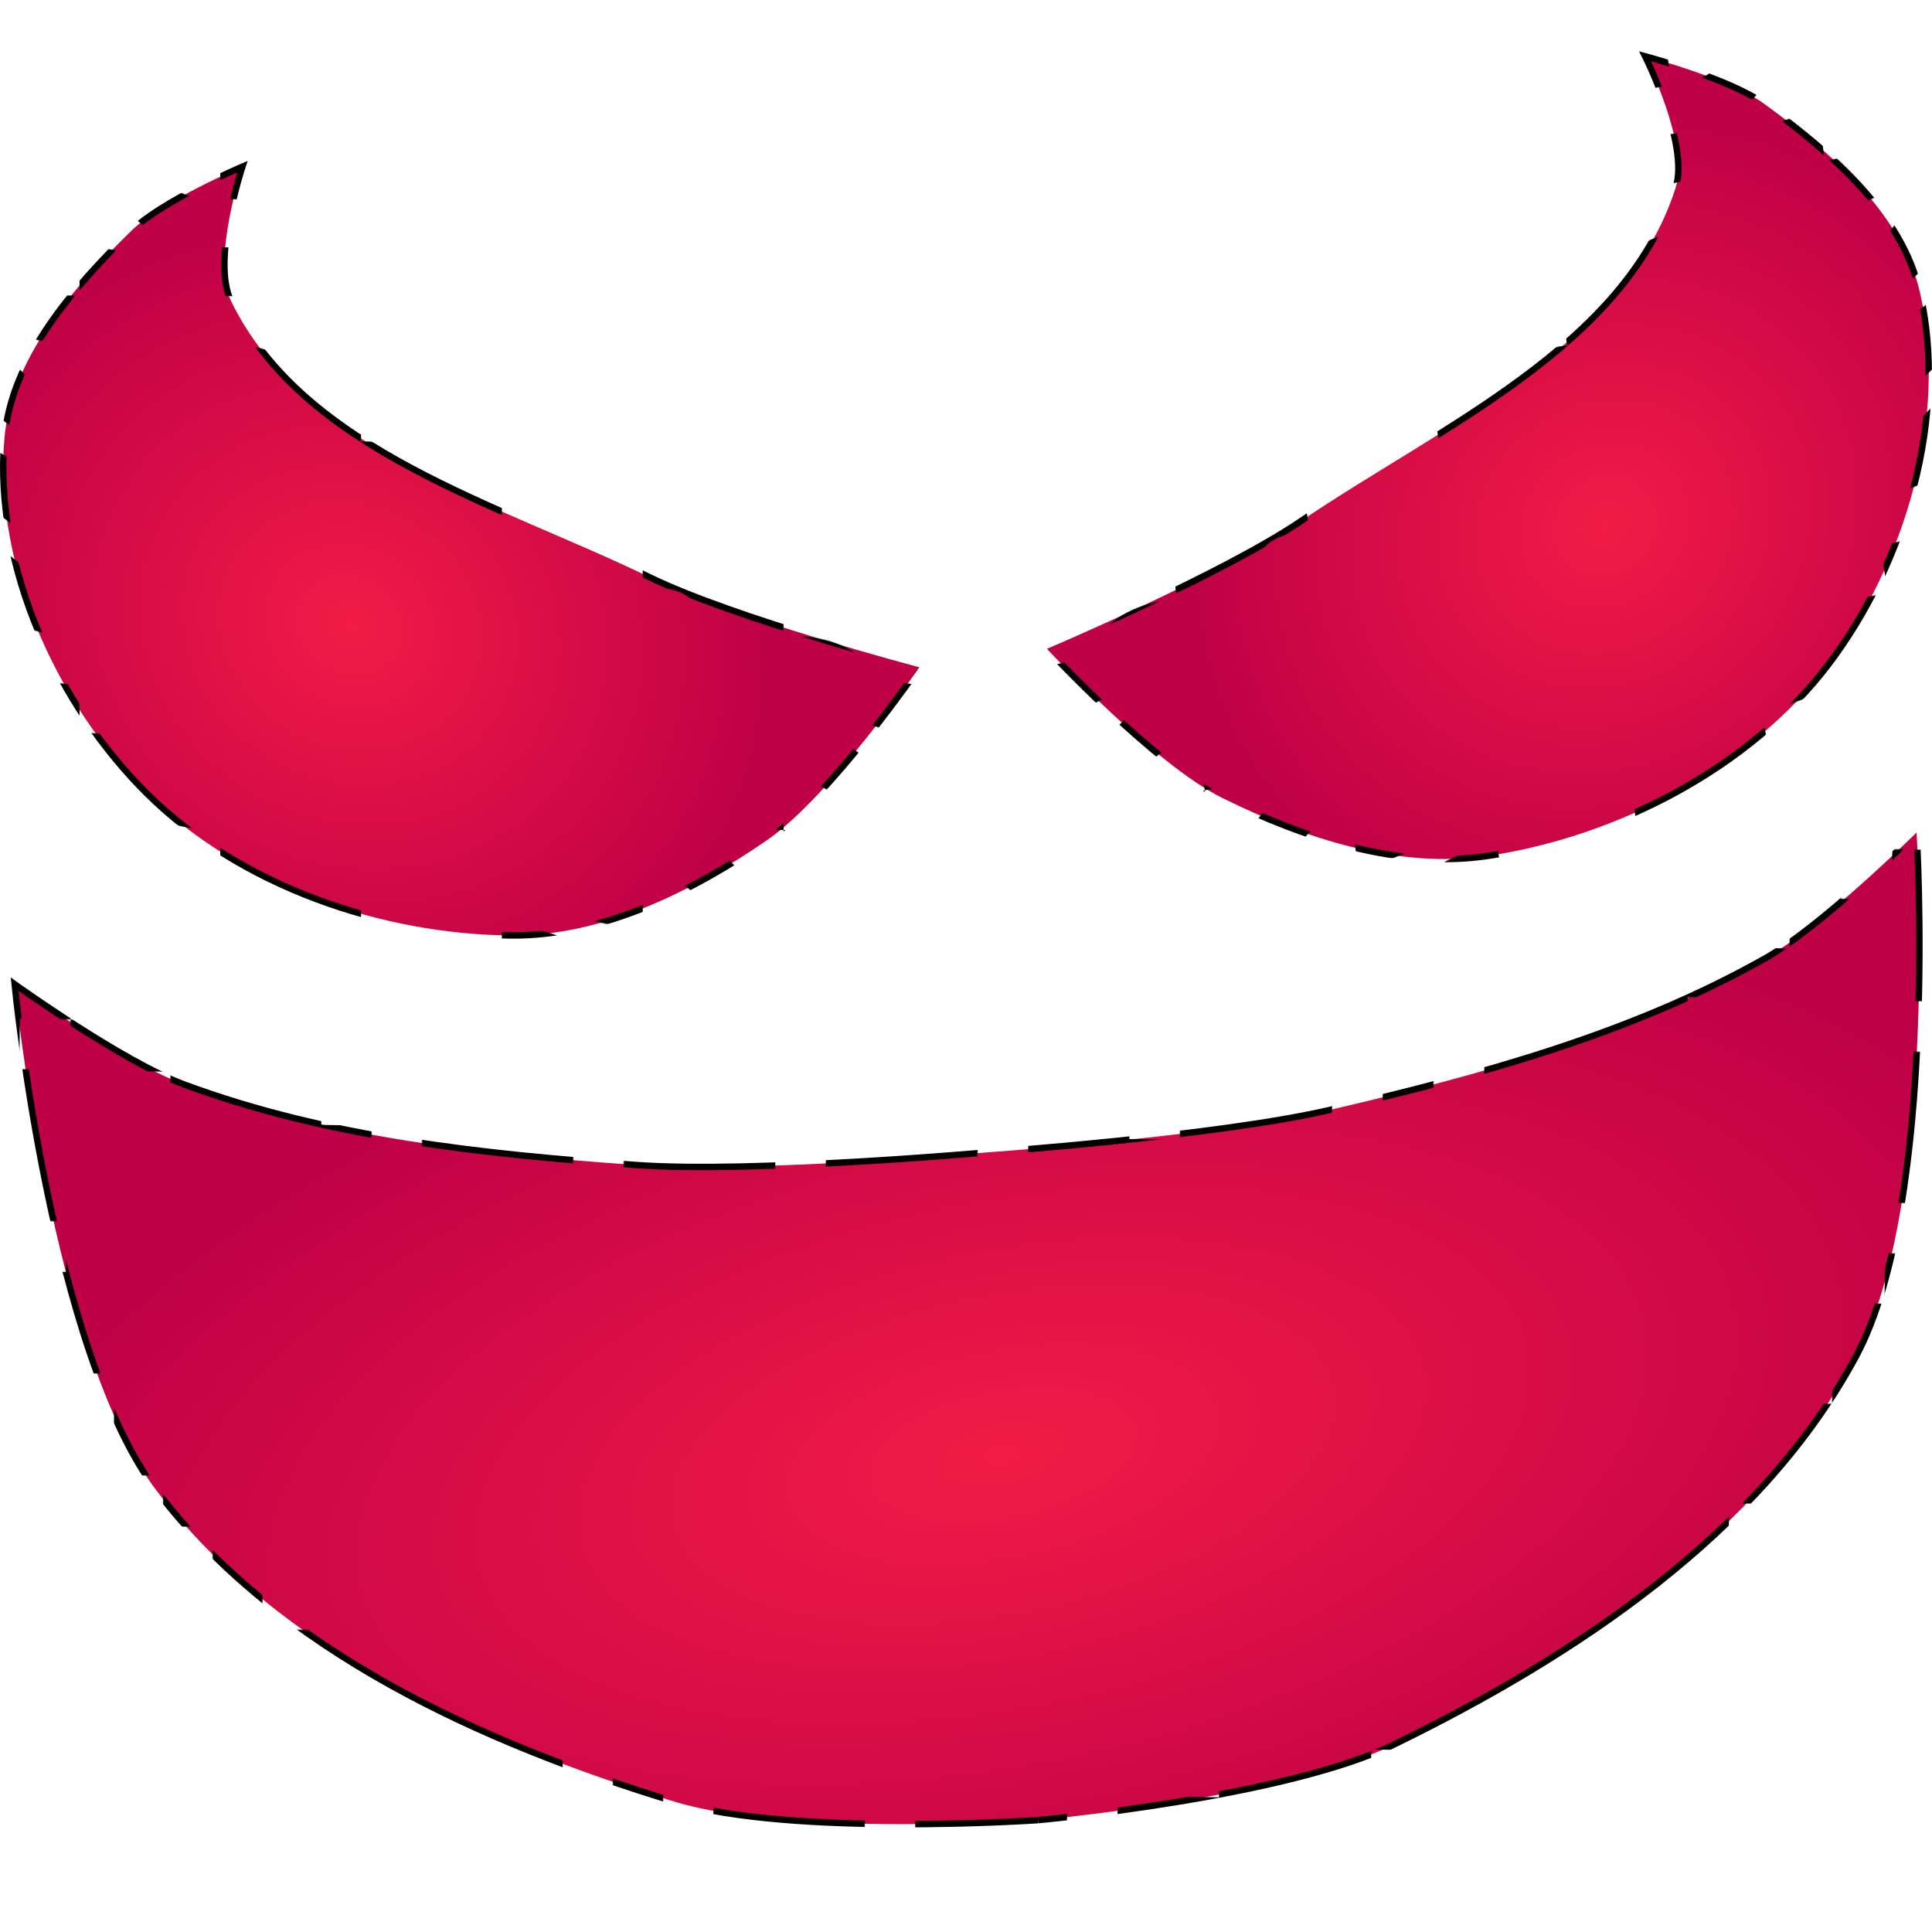
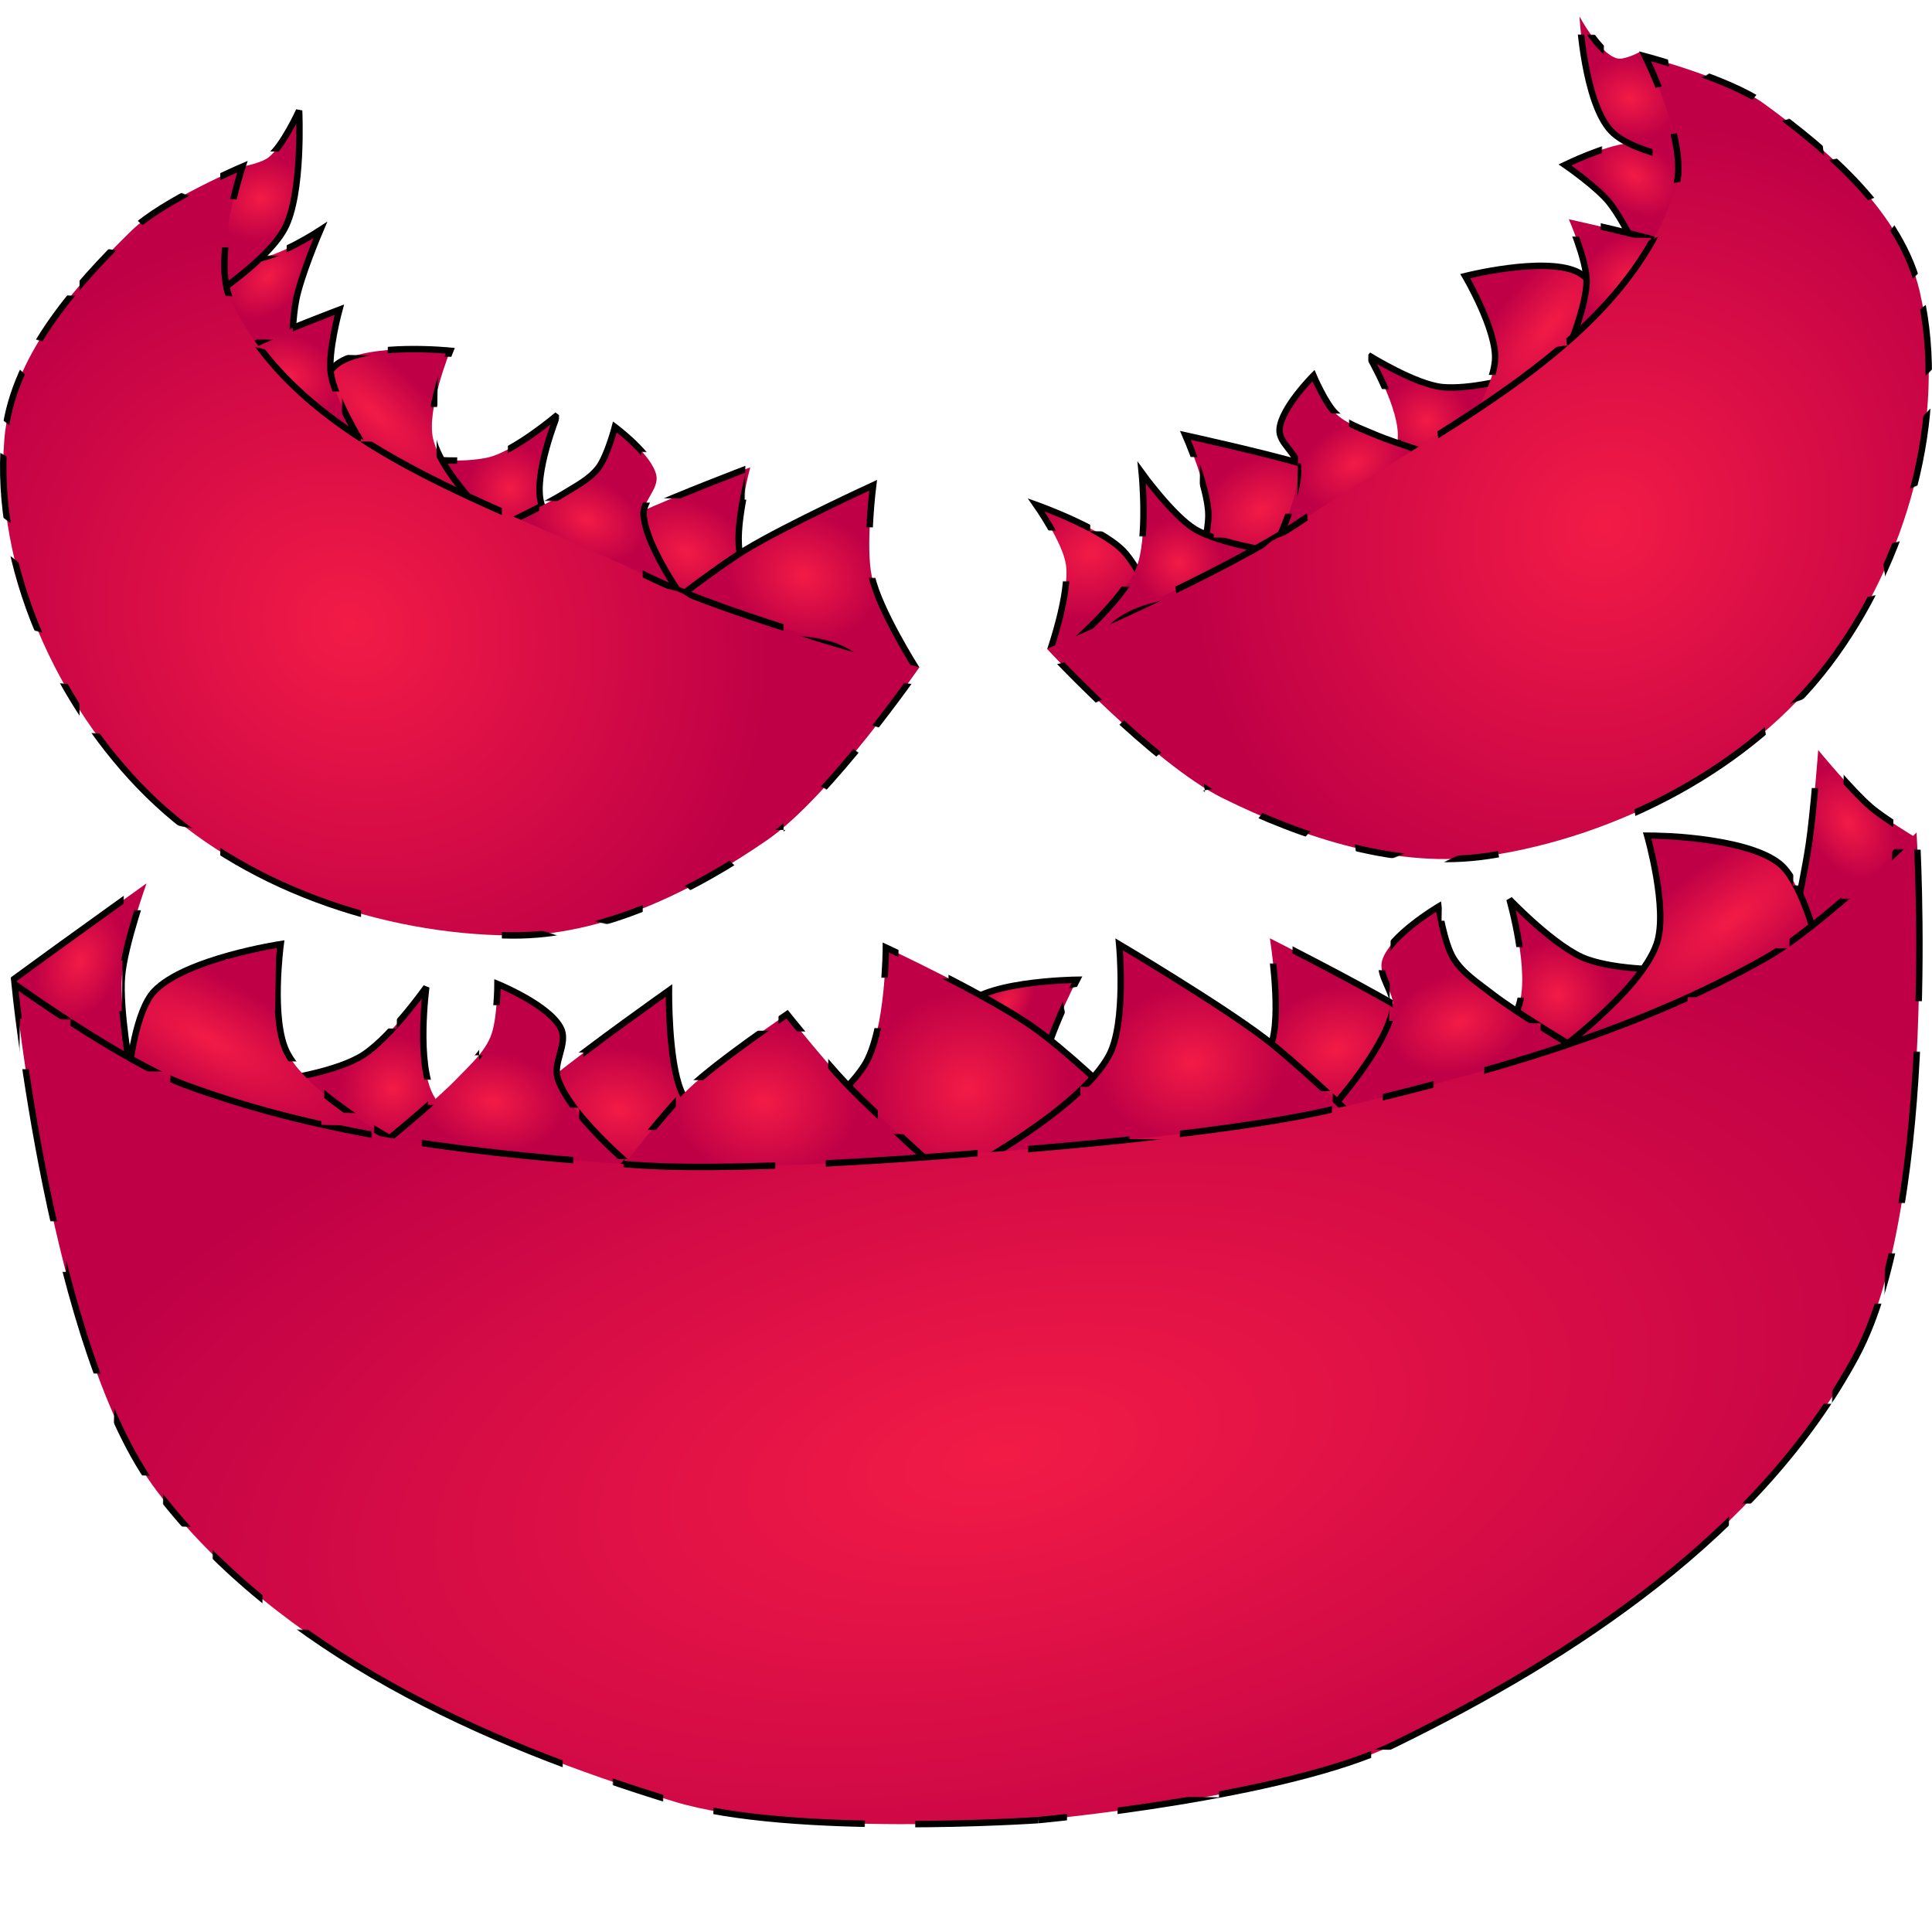
<svg xmlns="http://www.w3.org/2000/svg" xmlns:xlink="http://www.w3.org/1999/xlink" width="1500" height="1500" viewBox="0 0 396.875 396.875" version="1.1" id="svg1" xml:space="preserve">
  <defs id="defs1">
+     <pattern xlink:href="#pattern14" preserveAspectRatio="xMidYMid" id="pattern36" patternTransform="matrix(0.05449194,0.2914388,-0.2914388,0.05449194,480.9162,650.3437)" />
+     <pattern xlink:href="#pattern31-2" preserveAspectRatio="xMidYMid" id="pattern25" patternTransform="matrix(0.04854061,0.2924889,0.2924889,-0.04854061,198.8136,719.8721)" />
+     <pattern xlink:href="#pattern28" preserveAspectRatio="xMidYMid" id="pattern33" patternTransform="matrix(-0.00518711,0.296444,-0.296444,-0.00518711,329.5767,686.9342)" />
+     <pattern xlink:href="#pattern29" preserveAspectRatio="xMidYMid" id="pattern32" patternTransform="matrix(-0.00518711,0.296444,-0.296444,-0.00518711,203.6301,697.9559)" />
+     <pattern xlink:href="#pattern21" preserveAspectRatio="xMidYMid" id="pattern31" patternTransform="matrix(-0.00518711,0.296444,-0.296444,-0.00518711,290.6623,713.1267)" />
+     <pattern xlink:href="#pattern20" preserveAspectRatio="xMidYMid" id="pattern30" patternTransform="matrix(-0.00518711,0.296444,-0.296444,-0.00518711,214.3328,657.2858)" />
+     <pattern xlink:href="#pattern19" preserveAspectRatio="xMidYMid" id="pattern29" patternTransform="matrix(-0.00518711,0.296444,-0.296444,-0.00518711,203.6301,697.9559)" />
+     <pattern xlink:href="#pattern18" preserveAspectRatio="xMidYMid" id="pattern28" patternTransform="matrix(-0.00518711,0.296444,-0.296444,-0.00518711,329.5767,686.9342)" />
+     <pattern xlink:href="#pattern17" preserveAspectRatio="xMidYMid" id="pattern27" patternTransform="matrix(-0.00518711,0.296444,-0.296444,-0.00518711,297.4119,708.0858)" />
+     <pattern xlink:href="#pattern16" preserveAspectRatio="xMidYMid" id="pattern26" patternTransform="matrix(-0.00518711,0.296444,-0.296444,-0.00518711,379.9619,682.6858)" />
+     <pattern xlink:href="#pattern9" preserveAspectRatio="xMidYMid" id="pattern21" patternTransform="matrix(-0.00518711,0.296444,-0.296444,-0.00518711,290.6623,713.1266)" />
+     <pattern xlink:href="#pattern7" preserveAspectRatio="xMidYMid" id="pattern20" patternTransform="matrix(-0.00518711,0.296444,-0.296444,-0.00518711,214.3328,657.2858)" />
+     <pattern xlink:href="#pattern8" preserveAspectRatio="xMidYMid" id="pattern19" patternTransform="matrix(-0.00518711,0.296444,-0.296444,-0.00518711,203.6301,697.9559)" />
+     <pattern xlink:href="#pattern11" preserveAspectRatio="xMidYMid" id="pattern18" patternTransform="matrix(-0.00518711,0.296444,-0.296444,-0.00518711,329.5767,686.9342)" />
+     <pattern xlink:href="#pattern10" preserveAspectRatio="xMidYMid" id="pattern17" patternTransform="matrix(-0.00518711,0.296444,-0.296444,-0.00518711,297.4119,708.0858)" />
+     <pattern xlink:href="#pattern13" preserveAspectRatio="xMidYMid" id="pattern16" patternTransform="matrix(-0.00518711,0.296444,-0.296444,-0.00518711,379.9619,682.6858)" />
+     <pattern xlink:href="#pattern6" preserveAspectRatio="xMidYMid" id="pattern14" patternTransform="matrix(-0.00518711,0.296444,-0.296444,-0.00518711,383.4583,692.1727)" />
+     <pattern xlink:href="#pattern6" preserveAspectRatio="xMidYMid" id="pattern13" patternTransform="matrix(-0.00518711,0.296444,-0.296444,-0.00518711,379.9619,682.6858)" />
+     <pattern xlink:href="#pattern6" preserveAspectRatio="xMidYMid" id="pattern11" patternTransform="matrix(-0.00518711,0.296444,-0.296444,-0.00518711,329.5767,686.9342)" />
+     <pattern xlink:href="#pattern6" preserveAspectRatio="xMidYMid" id="pattern10" patternTransform="matrix(-0.00518711,0.296444,-0.296444,-0.00518711,297.4119,708.0858)" />
+     <pattern xlink:href="#pattern6" preserveAspectRatio="xMidYMid" id="pattern9" patternTransform="matrix(-0.00518711,0.296444,-0.296444,-0.00518711,290.6623,713.1266)" />
+     <pattern xlink:href="#pattern6" preserveAspectRatio="xMidYMid" id="pattern8" patternTransform="matrix(-0.00518711,0.296444,-0.296444,-0.00518711,203.6301,697.9559)" />
+     <pattern xlink:href="#pattern6" preserveAspectRatio="xMidYMid" id="pattern7" patternTransform="matrix(-0.00518711,0.296444,-0.296444,-0.00518711,214.3328,657.2858)" />
+     <pattern xlink:href="#pattern12" preserveAspectRatio="xMidYMid" id="pattern6" patternTransform="matrix(-0.00518711,0.296444,-0.296444,-0.00518711,161.9453,390.5858)" />
    <linearGradient id="linearGradient13">
      <stop style="stop-color:#f21b46;stop-opacity:1;" offset="0" id="stop14" />
      <stop style="stop-color:#bf0046;stop-opacity:1;" offset="1" id="stop15" />
    </linearGradient>
    <linearGradient id="linearGradient12">
      <stop style="stop-color:#f21b46;stop-opacity:1;" offset="0" id="stop12" />
      <stop style="stop-color:#bf0046;stop-opacity:1;" offset="1" id="stop13" />
    </linearGradient>
    <pattern xlink:href="#squares-1" preserveAspectRatio="xMidYMid" id="pattern12" patternTransform="matrix(0.3,0,0,0.3,625,105)" />
    <pattern patternUnits="userSpaceOnUse" width="140" height="140" patternTransform="translate(625,105) scale(0.3)" preserveAspectRatio="xMidYMid" id="squares-1" style="fill:#000000">
      <path style="stroke:none;paint-order:stroke markers fill" d="M 35,0 H 0 V 35 70 H 35 70 V 35 H 35 Z m 70,70 H 70 V 35 0 h 35 35 V 35 H 105 Z M 35,140 H 70 V 105 70 H 35 0 v 35 h 35 z m 70,-70 h 35 v 35 35 H 105 70 v -35 h 35 z" id="path18-7-6" />
    </pattern>
    <clipPath clipPathUnits="userSpaceOnUse" id="clipPath25">
      <rect style="fill:#ff0000;stroke:none;stroke-width:3;stroke-linecap:square;stroke-linejoin:miter;paint-order:stroke markers fill;stop-color:#000000" id="rect25-8" width="78" height="45.033" x="763.613" y="452.824" />
    </clipPath>
    <pattern xlink:href="#pattern6-7" preserveAspectRatio="xMidYMid" id="pattern4" patternTransform="matrix(0.9973517,0,0,0.9973517,189.8682,350)" x="0" y="0" />
    <pattern patternUnits="userSpaceOnUse" width="29" height="20" patternTransform="translate(190,350)" preserveAspectRatio="xMidYMid" style="fill:#16044d" id="pattern6-7">
      <path style="fill:none;stroke:#000000;stroke-width:10;stroke-linecap:butt;stroke-dasharray:none;paint-order:stroke markers fill;stop-color:#000000" d="M 0,5 C 19,5 10,15 29,15" id="path4-2" />
    </pattern>
    <radialGradient xlink:href="#linearGradient12" id="radialGradient13" cx="73.787" cy="134.746" fx="73.787" fy="134.746" r="94.967" gradientTransform="matrix(0.8049759,0.4792018,-0.430292,0.7228159,70.47538,-4.290836)" gradientUnits="userSpaceOnUse" />
    <radialGradient xlink:href="#linearGradient13" id="radialGradient15" cx="219.332" cy="321.915" fx="219.332" fy="321.915" r="198.644" gradientTransform="matrix(1.097192,-0.2407697,0.114226,0.5205297,-55.6524,182.2712)" gradientUnits="userSpaceOnUse" />
+     <radialGradient xlink:href="#linearGradient13" id="radialGradient7" gradientUnits="userSpaceOnUse" gradientTransform="matrix(-0.02476703,0.0574265,-0.04000767,-0.0172546,34.77855,203.3839)" cx="30.89" cy="441.989" fx="30.89" fy="441.989" r="198.644" />
+     <radialGradient xlink:href="#linearGradient13" id="radialGradient8" gradientUnits="userSpaceOnUse" gradientTransform="matrix(-0.02952813,0.05585243,-0.1651043,-0.08728747,80.86388,237.2246)" cx="-51.041" cy="237.983" fx="-51.041" fy="237.983" r="198.644" />
+     <radialGradient xlink:href="#linearGradient13" id="radialGradient9" gradientUnits="userSpaceOnUse" gradientTransform="matrix(-0.02584673,0.0504602,-0.04886712,-0.02503074,100.815,233.8406)" cx="0.67" cy="413.01" fx="0.67" fy="413.01" r="198.644" />
+     <radialGradient xlink:href="#linearGradient13" id="radialGradient10" gradientUnits="userSpaceOnUse" gradientTransform="matrix(-0.00700043,0.05049716,-0.07447874,-0.010325,125.3866,237.9146)" cx="-160.19" cy="338.994" fx="-160.19" fy="338.994" r="198.644" />
+     <radialGradient xlink:href="#linearGradient13" id="radialGradient11" gradientUnits="userSpaceOnUse" gradientTransform="matrix(-0.0091861,0.06402625,-0.08574185,-0.01230171,161.782,228.6301)" cx="65.865" cy="396.167" fx="65.865" fy="396.167" r="198.644" />
+     <radialGradient xlink:href="#linearGradient13" id="radialGradient12" gradientUnits="userSpaceOnUse" gradientTransform="matrix(-0.00371743,0.08003255,-0.09790836,-0.00454775,212.8134,224.0346)" cx="61.196" cy="567.677" fx="61.196" fy="567.677" r="198.644" />
+     <radialGradient xlink:href="#linearGradient13" id="radialGradient14" gradientUnits="userSpaceOnUse" gradientTransform="matrix(0.03251528,0.09654983,-0.1023148,0.03445674,231.0013,220.285)" cx="-70.769" cy="294.514" fx="-70.769" fy="294.514" r="198.644" />
+     <radialGradient xlink:href="#linearGradient13" id="radialGradient16" gradientUnits="userSpaceOnUse" gradientTransform="matrix(0.01543876,0.07861726,0.09617695,-0.01888711,189.3093,224.1668)" cx="61.196" cy="567.677" fx="61.196" fy="567.677" r="198.644" />
+     <radialGradient xlink:href="#linearGradient13" id="radialGradient17" gradientUnits="userSpaceOnUse" gradientTransform="matrix(0.01434555,0.04892008,0.07215269,-0.02115839,277.8267,225.0478)" cx="-160.19" cy="338.994" fx="-160.19" fy="338.994" r="198.644" />
+     <radialGradient xlink:href="#linearGradient13" id="radialGradient18" gradientUnits="userSpaceOnUse" gradientTransform="matrix(0.01849574,0.06198106,0.08300301,-0.02476888,240.462,221.2128)" cx="65.865" cy="396.167" fx="65.865" fy="396.167" r="198.644" />
+     <radialGradient xlink:href="#linearGradient13" id="radialGradient19" gradientUnits="userSpaceOnUse" gradientTransform="matrix(0.03741567,0.0509065,0.1504837,-0.1106037,321.7646,217.8221)" cx="-51.041" cy="237.983" fx="-51.041" fy="237.983" r="198.644" />
+     <radialGradient xlink:href="#linearGradient13" id="radialGradient20" gradientUnits="userSpaceOnUse" gradientTransform="matrix(0.03293759,0.05316318,0.03703751,-0.02294684,362.3763,177.5761)" cx="30.89" cy="441.989" fx="30.89" fy="441.989" r="198.644" />
+     <radialGradient xlink:href="#linearGradient13" id="radialGradient21" gradientUnits="userSpaceOnUse" gradientTransform="matrix(0.03298179,0.04611384,0.04465798,-0.03194054,301.5328,217.4069)" cx="0.67" cy="413.01" fx="0.67" fy="413.01" r="198.644" />
+     <radialGradient xlink:href="#linearGradient13" id="radialGradient26" gradientUnits="userSpaceOnUse" gradientTransform="matrix(-0.01940268,0.06297864,-0.07712585,-0.02371163,210.005,127.8534)" cx="61.196" cy="567.677" fx="61.196" fy="567.677" r="198.644" />
+     <radialGradient xlink:href="#linearGradient13" id="radialGradient27" gradientUnits="userSpaceOnUse" gradientTransform="matrix(-0.0159535,0.03878174,-0.05725932,-0.02350542,137.4508,120.9691)" cx="-160.19" cy="338.994" fx="-160.19" fy="338.994" r="198.644" />
+     <radialGradient xlink:href="#linearGradient13" id="radialGradient28" gradientUnits="userSpaceOnUse" gradientTransform="matrix(-0.02047499,0.04910842,-0.0658331,-0.02739081,168.375,121.0424)" cx="65.865" cy="396.167" fx="65.865" fy="396.167" r="198.644" />
+     <radialGradient xlink:href="#linearGradient13" id="radialGradient29" gradientUnits="userSpaceOnUse" gradientTransform="matrix(-0.03501428,0.03842449,-0.1137046,-0.1033969,102.0956,111.284)" cx="-51.041" cy="237.983" fx="-51.041" fy="237.983" r="198.644" />
+     <radialGradient xlink:href="#linearGradient13" id="radialGradient30" gradientUnits="userSpaceOnUse" gradientTransform="matrix(-0.03661389,0.03615432,-0.0252202,-0.02548919,67.36338,66.88692)" cx="30.89" cy="441.989" fx="30.89" fy="441.989" r="198.644" />
+     <radialGradient xlink:href="#linearGradient13" id="radialGradient31" gradientUnits="userSpaceOnUse" gradientTransform="matrix(-0.03097161,0.03488526,-0.0338192,-0.02996251,118.6972,112.6826)" cx="0.67" cy="413.01" fx="0.67" fy="413.01" r="198.644" />
+     <radialGradient xlink:href="#linearGradient13" id="radialGradient32" gradientUnits="userSpaceOnUse" gradientTransform="matrix(-0.04933656,0.01638115,-0.01334215,-0.04014531,55.07252,52.18028)" cx="-42.751" cy="265.056" fx="-42.751" fy="265.056" r="198.644" />
+     <radialGradient xlink:href="#linearGradient13" id="radialGradient33" gradientUnits="userSpaceOnUse" gradientTransform="matrix(-0.01590261,0.03804476,-0.05113157,-0.02121992,80.78491,83.01696)" cx="65.865" cy="396.167" fx="65.865" fy="396.167" r="198.644" />
+     <pattern xlink:href="#pattern28-7" preserveAspectRatio="xMidYMid" id="pattern52" patternTransform="matrix(0.04854061,0.2924889,0.2924889,-0.04854061,156.4832,699.6604)" />
+     <pattern xlink:href="#pattern29-2" preserveAspectRatio="xMidYMid" id="pattern51" patternTransform="matrix(0.04854061,0.2924889,0.2924889,-0.04854061,282.6862,692.1204)" />
+     <radialGradient xlink:href="#linearGradient13" id="radialGradient31-4" gradientUnits="userSpaceOnUse" gradientTransform="matrix(-0.03097161,0.03488526,-0.0338192,-0.02996251,118.6972,112.6826)" cx="0.67" cy="413.01" fx="0.67" fy="413.01" r="198.644" />
+     <pattern xlink:href="#pattern21-4" preserveAspectRatio="xMidYMid" id="pattern31-2" patternTransform="matrix(0.04854061,0.2924889,0.2924889,-0.04854061,198.8136,719.8721)" />
+     <pattern xlink:href="#pattern9-5" preserveAspectRatio="xMidYMid" id="pattern21-4" patternTransform="matrix(-0.00518711,0.296444,-0.296444,-0.00518711,290.6623,713.1266)" />
+     <pattern xlink:href="#pattern6-5" preserveAspectRatio="xMidYMid" id="pattern9-5" patternTransform="matrix(-0.00518711,0.296444,-0.296444,-0.00518711,290.6623,713.1266)" />
+     <pattern xlink:href="#pattern12-1" preserveAspectRatio="xMidYMid" id="pattern6-5" patternTransform="matrix(-0.00518711,0.296444,-0.296444,-0.00518711,161.9453,390.5858)" />
+     <pattern xlink:href="#squares-1-7" preserveAspectRatio="xMidYMid" id="pattern12-1" patternTransform="matrix(0.3,0,0,0.3,625,105)" />
+     <pattern patternUnits="userSpaceOnUse" width="140" height="140" patternTransform="translate(625,105) scale(0.3)" preserveAspectRatio="xMidYMid" id="squares-1-7" style="fill:#000000">
+       <path style="stroke:none;paint-order:stroke markers fill" d="M 35,0 H 0 V 35 70 H 35 70 V 35 H 35 Z m 70,70 H 70 V 35 0 h 35 35 V 35 H 105 Z M 35,140 H 70 V 105 70 H 35 0 v 35 h 35 z m 70,-70 h 35 v 35 35 H 105 70 v -35 h 35 z" id="path18-7-6-1" />
+     </pattern>
+     <radialGradient xlink:href="#linearGradient13" id="radialGradient30-1" gradientUnits="userSpaceOnUse" gradientTransform="matrix(-0.03661389,0.03615432,-0.0252202,-0.02548919,67.36338,66.88692)" cx="30.89" cy="441.989" fx="30.89" fy="441.989" r="198.644" />
+     <pattern xlink:href="#pattern20-2" preserveAspectRatio="xMidYMid" id="pattern30-5" patternTransform="matrix(0.04854061,0.2924889,0.2924889,-0.04854061,266.1433,653.4559)" />
+     <pattern xlink:href="#pattern7-7" preserveAspectRatio="xMidYMid" id="pattern20-2" patternTransform="matrix(-0.00518711,0.296444,-0.296444,-0.00518711,214.3328,657.2858)" />
+     <pattern xlink:href="#pattern6-5" preserveAspectRatio="xMidYMid" id="pattern7-7" patternTransform="matrix(-0.00518711,0.296444,-0.296444,-0.00518711,214.3328,657.2858)" />
+     <pattern xlink:href="#pattern12-1" preserveAspectRatio="xMidYMid" id="pattern2" patternTransform="matrix(-0.00518711,0.296444,-0.296444,-0.00518711,161.9453,390.5858)" />
+     <pattern xlink:href="#squares-1-7" preserveAspectRatio="xMidYMid" id="pattern3" patternTransform="matrix(0.3,0,0,0.3,625,105)" />
+     <radialGradient xlink:href="#linearGradient13" id="radialGradient29-4" gradientUnits="userSpaceOnUse" gradientTransform="matrix(-0.03501428,0.03842449,-0.1137046,-0.1033969,102.0956,111.284)" cx="-51.041" cy="237.983" fx="-51.041" fy="237.983" r="198.644" />
+     <pattern xlink:href="#pattern19-3" preserveAspectRatio="xMidYMid" id="pattern29-2" patternTransform="matrix(-0.00518711,0.296444,-0.296444,-0.00518711,203.6301,697.9559)" />
+     <pattern xlink:href="#pattern8-2" preserveAspectRatio="xMidYMid" id="pattern19-3" patternTransform="matrix(-0.00518711,0.296444,-0.296444,-0.00518711,203.6301,697.9559)" />
+     <pattern xlink:href="#pattern6-5" preserveAspectRatio="xMidYMid" id="pattern8-2" patternTransform="matrix(-0.00518711,0.296444,-0.296444,-0.00518711,203.6301,697.9559)" />
+     <pattern xlink:href="#pattern12-1" preserveAspectRatio="xMidYMid" id="pattern5" patternTransform="matrix(-0.00518711,0.296444,-0.296444,-0.00518711,161.9453,390.5858)" />
+     <pattern xlink:href="#squares-1-7" preserveAspectRatio="xMidYMid" id="pattern10-2" patternTransform="matrix(0.3,0,0,0.3,625,105)" />
+     <pattern patternUnits="userSpaceOnUse" width="140" height="140" patternTransform="translate(625,105) scale(0.3)" preserveAspectRatio="xMidYMid" id="pattern11-1" style="fill:#000000">
+       <path style="stroke:none;paint-order:stroke markers fill" d="M 35,0 H 0 V 35 70 H 35 70 V 35 H 35 Z m 70,70 H 70 V 35 0 h 35 35 V 35 H 105 Z M 35,140 H 70 V 105 70 H 35 0 v 35 h 35 z m 70,-70 h 35 v 35 35 H 105 70 v -35 h 35 z" id="path10-6" />
+     </pattern>
+     <radialGradient xlink:href="#linearGradient13" id="radialGradient28-8" gradientUnits="userSpaceOnUse" gradientTransform="matrix(-0.02047499,0.04910842,-0.0658331,-0.02739081,168.375,121.0424)" cx="65.865" cy="396.167" fx="65.865" fy="396.167" r="198.644" />
+     <pattern xlink:href="#pattern18-6" preserveAspectRatio="xMidYMid" id="pattern28-7" patternTransform="matrix(-0.00518711,0.296444,-0.296444,-0.00518711,329.5767,686.9342)" />
+     <pattern xlink:href="#pattern11-1" preserveAspectRatio="xMidYMid" id="pattern18-6" patternTransform="matrix(-0.00518711,0.296444,-0.296444,-0.00518711,329.5767,686.9342)" />
+     <pattern xlink:href="#pattern6-5" preserveAspectRatio="xMidYMid" id="pattern13-1" patternTransform="matrix(-0.00518711,0.296444,-0.296444,-0.00518711,329.5767,686.9342)" />
+     <pattern xlink:href="#pattern12-1" preserveAspectRatio="xMidYMid" id="pattern14-8" patternTransform="matrix(-0.00518711,0.296444,-0.296444,-0.00518711,161.9453,390.5858)" />
+     <pattern xlink:href="#squares-1-7" preserveAspectRatio="xMidYMid" id="pattern15" patternTransform="matrix(0.3,0,0,0.3,625,105)" />
+     <pattern patternUnits="userSpaceOnUse" width="140" height="140" patternTransform="translate(625,105) scale(0.3)" preserveAspectRatio="xMidYMid" id="pattern16-9" style="fill:#000000">
+       <path style="stroke:none;paint-order:stroke markers fill" d="M 35,0 H 0 V 35 70 H 35 70 V 35 H 35 Z m 70,70 H 70 V 35 0 h 35 35 V 35 H 105 Z M 35,140 H 70 V 105 70 H 35 0 v 35 h 35 z m 70,-70 h 35 v 35 35 H 105 70 v -35 h 35 z" id="path15-2" />
+     </pattern>
+     <radialGradient xlink:href="#linearGradient13" id="radialGradient27-7" gradientUnits="userSpaceOnUse" gradientTransform="matrix(-0.0159535,0.03878174,-0.05725932,-0.02350542,137.4508,120.9691)" cx="-160.19" cy="338.994" fx="-160.19" fy="338.994" r="198.644" />
+     <pattern xlink:href="#pattern17-5" preserveAspectRatio="xMidYMid" id="pattern27-9" patternTransform="matrix(0.04854061,0.2924889,0.2924889,-0.04854061,191.3986,715.8739)" />
+     <pattern xlink:href="#pattern10-2" preserveAspectRatio="xMidYMid" id="pattern17-5" patternTransform="matrix(-0.00518711,0.296444,-0.296444,-0.00518711,297.4119,708.0858)" />
+     <pattern xlink:href="#pattern6-5" preserveAspectRatio="xMidYMid" id="pattern22" patternTransform="matrix(-0.00518711,0.296444,-0.296444,-0.00518711,297.4119,708.0858)" />
+     <pattern xlink:href="#pattern12-1" preserveAspectRatio="xMidYMid" id="pattern23" patternTransform="matrix(-0.00518711,0.296444,-0.296444,-0.00518711,161.9453,390.5858)" />
+     <pattern xlink:href="#squares-1-7" preserveAspectRatio="xMidYMid" id="pattern24" patternTransform="matrix(0.3,0,0,0.3,625,105)" />
+     <radialGradient xlink:href="#linearGradient13" id="radialGradient26-3" gradientUnits="userSpaceOnUse" gradientTransform="matrix(-0.01940268,0.06297864,-0.07712585,-0.02371163,210.005,127.8534)" cx="-8.744" cy="432.589" fx="-8.744" fy="432.589" r="198.644" />
+     <pattern xlink:href="#pattern16-9" preserveAspectRatio="xMidYMid" id="pattern26-1" patternTransform="matrix(0.04854061,0.2924889,0.2924889,-0.04854061,106.019,702.8358)" />
+     <pattern xlink:href="#pattern13-1" preserveAspectRatio="xMidYMid" id="pattern32-2" patternTransform="matrix(0.04854061,0.2924889,0.2924889,-0.04854061,106.019,702.8358)" />
+     <pattern xlink:href="#pattern6-5" preserveAspectRatio="xMidYMid" id="pattern33-3" patternTransform="matrix(0.04854061,0.2924889,0.2924889,-0.04854061,106.019,702.8358)" />
+     <pattern xlink:href="#pattern12-1" preserveAspectRatio="xMidYMid" id="pattern34" patternTransform="matrix(-0.00518711,0.296444,-0.296444,-0.00518711,161.9453,390.5858)" />
+     <pattern xlink:href="#squares-1-7" preserveAspectRatio="xMidYMid" id="pattern35" patternTransform="matrix(0.3,0,0,0.3,625,105)" />
+     <radialGradient xlink:href="#linearGradient13" id="radialGradient32-3" gradientUnits="userSpaceOnUse" gradientTransform="matrix(-0.04933656,0.01638115,-0.01334215,-0.04014531,55.07252,52.18028)" cx="-42.751" cy="265.056" fx="-42.751" fy="265.056" r="198.644" />
+     <pattern xlink:href="#pattern29-2" preserveAspectRatio="xMidYMid" id="pattern37" patternTransform="matrix(-0.00518711,0.296444,-0.296444,-0.00518711,203.6301,697.9559)" />
+     <pattern xlink:href="#pattern19-3" preserveAspectRatio="xMidYMid" id="pattern38" patternTransform="matrix(-0.00518711,0.296444,-0.296444,-0.00518711,203.6301,697.9559)" />
+     <pattern xlink:href="#pattern8-2" preserveAspectRatio="xMidYMid" id="pattern39" patternTransform="matrix(-0.00518711,0.296444,-0.296444,-0.00518711,203.6301,697.9559)" />
+     <pattern xlink:href="#pattern6-5" preserveAspectRatio="xMidYMid" id="pattern40" patternTransform="matrix(-0.00518711,0.296444,-0.296444,-0.00518711,203.6301,697.9559)" />
+     <pattern xlink:href="#pattern12-1" preserveAspectRatio="xMidYMid" id="pattern41" patternTransform="matrix(-0.00518711,0.296444,-0.296444,-0.00518711,161.9453,390.5858)" />
+     <pattern xlink:href="#squares-1-7" preserveAspectRatio="xMidYMid" id="pattern42" patternTransform="matrix(0.3,0,0,0.3,625,105)" />
+     <radialGradient xlink:href="#linearGradient13" id="radialGradient33-4" gradientUnits="userSpaceOnUse" gradientTransform="matrix(-0.01590261,0.03804476,-0.05113157,-0.02121992,80.78491,83.01696)" cx="65.865" cy="396.167" fx="65.865" fy="396.167" r="198.644" />
+     <pattern xlink:href="#pattern28-7" preserveAspectRatio="xMidYMid" id="pattern44" patternTransform="matrix(-0.00518711,0.296444,-0.296444,-0.00518711,329.5767,686.9342)" />
+     <pattern xlink:href="#pattern18-6" preserveAspectRatio="xMidYMid" id="pattern45" patternTransform="matrix(-0.00518711,0.296444,-0.296444,-0.00518711,329.5767,686.9342)" />
+     <pattern xlink:href="#pattern11-1" preserveAspectRatio="xMidYMid" id="pattern46" patternTransform="matrix(-0.00518711,0.296444,-0.296444,-0.00518711,329.5767,686.9342)" />
+     <pattern xlink:href="#pattern6-5" preserveAspectRatio="xMidYMid" id="pattern47" patternTransform="matrix(-0.00518711,0.296444,-0.296444,-0.00518711,329.5767,686.9342)" />
+     <pattern xlink:href="#pattern12-1" preserveAspectRatio="xMidYMid" id="pattern48" patternTransform="matrix(-0.00518711,0.296444,-0.296444,-0.00518711,161.9453,390.5858)" />
+     <pattern xlink:href="#squares-1-7" preserveAspectRatio="xMidYMid" id="pattern49" patternTransform="matrix(0.3,0,0,0.3,625,105)" />
+     <radialGradient xlink:href="#linearGradient13" id="radialGradient25" gradientUnits="userSpaceOnUse" gradientTransform="matrix(-0.03097161,0.03488526,-0.0338192,-0.02996251,173.3106,134.1021)" cx="0.67" cy="413.01" fx="0.67" fy="413.01" r="198.644" />
+     <radialGradient xlink:href="#linearGradient13" id="radialGradient36" gradientUnits="userSpaceOnUse" gradientTransform="matrix(-0.02376665,0.03591735,0.01973206,0.01305678,191.6025,207.9894)" cx="-225.751" cy="481.234" fx="-225.751" fy="481.234" r="198.644" />
  </defs>
  <g id="layer1" style="display:inline">
-     <path style="display:inline;fill:url(#radialGradient15);stroke:url(#pattern12);stroke-width:1.335;stroke-linecap:butt;stroke-linejoin:miter;stroke-dasharray:none;stroke-opacity:1" d="m 230.568,372.885 c 0,0 51.256,-5.583 73.722,-17.048 37.217,-18.993 75.385,-45.184 94.526,-82.325 16.735,-32.472 10.665,-109.071 10.665,-109.071 0,0 -19.226,19.77 -30.968,26.682 -27.5,16.187 -58.89,25.288 -89.834,33.082 -23.38,5.888 -71.614,10.137 -71.619,10.138 -0.005,5.4e-4 -48.153,5.139 -72.229,3.873 -31.866,-1.676 -64.422,-4.549 -94.529,-15.126 -12.856,-4.516 -35.535,-20.205 -35.535,-20.205 0,0 8.824,76.331 31.511,104.964 25.949,32.749 68.453,51.083 108.635,62.538 24.256,6.915 75.626,2.502 75.626,2.502" id="path2" transform="matrix(0.9881465,0.01729038,-0.01729038,0.9881465,-8.077977,1.438416)" />
+     <g id="layer5" style="display:inline">
+       <g id="layer7">
+         <path style="display:inline;fill:url(#radialGradient9);stroke:url(#pattern9);stroke-width:1.319;stroke-linecap:butt;stroke-linejoin:miter;stroke-dasharray:none;stroke-opacity:1" d="m 116.547,245.101 c 0,0 -22.038,-10.156 -27.512,-20.109 -3.576,-6.502 -1.469,-22.213 -1.469,-22.213 0,0 -8.038,11.408 -13.989,14.545 -11.653,6.143 -38.981,6.508 -38.981,6.508" id="path9" />
+         <path style="display:inline;fill:url(#radialGradient7);stroke:url(#pattern7);stroke-width:1.319;stroke-linecap:butt;stroke-linejoin:miter;stroke-dasharray:none;stroke-opacity:1" d="m 26.902,220.662 c 0,0 -2.408,-13.382 -1.849,-20.08 0.549,-6.573 5.056,-19.13 5.056,-19.13 0,0 -12.493,8.959 -18.719,13.466 -2.937,2.126 -8.791,6.404 -8.791,6.404" id="path7" />
+         <path style="display:inline;fill:url(#radialGradient8);stroke:url(#pattern8);stroke-width:1.319;stroke-linecap:butt;stroke-linejoin:miter;stroke-dasharray:none;stroke-opacity:1" d="m 83.5,235.73 c 0,0 -19.689,-10.199 -24.502,-19.449 -3.444,-6.618 -1.336,-22.343 -1.336,-22.343 0,0 -19.605,2.978 -25.978,9.668 -3.89,4.084 -5.125,16.125 -5.125,16.125" id="path8" />
+         <path style="display:inline;fill:url(#radialGradient11);stroke:url(#pattern11);stroke-width:1.319;stroke-linecap:butt;stroke-linejoin:miter;stroke-dasharray:none;stroke-opacity:1" d="m 154.778,242.959 c 0,0 -11.818,-11.51 -14.892,-18.925 -2.644,-6.378 -2.465,-20.567 -2.465,-20.567 0,0 -16.364,11.577 -24.114,17.92 -7.432,6.082 -21.418,19.269 -21.418,19.269" id="path11" />
+         <path style="display:inline;fill:url(#radialGradient10);stroke:url(#pattern10);stroke-width:1.319;stroke-linecap:butt;stroke-linejoin:miter;stroke-dasharray:none;stroke-opacity:1" d="m 132.192,241.726 c 0,0 -14.722,-11.692 -17.595,-20.127 -1.111,-3.263 2.134,-7.215 0.639,-10.322 -2.303,-4.786 -13.041,-9.154 -13.041,-9.154 0,0 -0.018,7.576 -1.473,10.964 -1.4,3.259 -4.221,5.725 -6.674,8.287 -4.904,5.124 -15.972,14.058 -15.972,14.058" id="path10" />
+         <path style="display:inline;fill:url(#radialGradient36);stroke:url(#pattern36);stroke-width:1.319;stroke-linecap:butt;stroke-linejoin:miter;stroke-dasharray:none;stroke-opacity:1" d="m 197.741,207.683 c 2.24,-6.185 23.498,-6.425 23.498,-6.425 0,0 -7.27,13.995 -7.07,19.553" id="path2" />
+         <path style="display:inline;fill:url(#radialGradient14);stroke:url(#pattern14);stroke-width:1.319;stroke-linecap:butt;stroke-linejoin:miter;stroke-dasharray:none;stroke-opacity:1" d="m 246.156,242.588 c 0,0 -21.097,-22.343 -33.488,-31.274 -9.445,-6.807 -30.688,-16.678 -30.688,-16.678 0,0 -0.035,17.294 -4.432,24.227 -7.837,12.356 -35.692,25.55 -35.692,25.55" id="path13" />
+         <path style="display:inline;fill:url(#radialGradient12);stroke:url(#pattern13);stroke-width:1.319;stroke-linecap:butt;stroke-linejoin:miter;stroke-dasharray:none;stroke-opacity:1" d="m 195.596,242.937 c 0,0 -15.029,-13.265 -21.939,-20.509 -4.252,-4.457 -11.969,-14.079 -11.969,-14.079 0,0 -14.032,9.429 -20.134,15.222 -5.527,5.247 -14.716,17.495 -14.716,17.495" id="path12" />
+         <path style="display:inline;fill:url(#radialGradient21);stroke:url(#pattern21);stroke-width:1.319;stroke-linecap:butt;stroke-linejoin:miter;stroke-dasharray:none;stroke-opacity:1" d="m 287.627,230.857 c 0,0 20.306,-13.284 24.258,-23.934 2.582,-6.957 -1.812,-22.187 -1.812,-22.187 0,0 9.628,10.102 15.975,12.331 12.43,4.364 39.515,0.709 39.515,0.709" id="path4" />
+         <path style="display:inline;fill:url(#radialGradient20);stroke:url(#pattern20);stroke-width:1.319;stroke-linecap:butt;stroke-linejoin:miter;stroke-dasharray:none;stroke-opacity:1" d="m 366.532,198.748 c 0,0 3.782,-16.843 5.052,-25.372 0.952,-6.395 1.916,-19.302 1.916,-19.302 0,0 6.754,8.231 10.766,11.691 2.77,2.388 9.076,6.165 9.076,6.165" id="path5" />
+         <path style="display:inline;fill:url(#radialGradient19);stroke:url(#pattern19);stroke-width:1.319;stroke-linecap:butt;stroke-linejoin:miter;stroke-dasharray:none;stroke-opacity:1" d="m 318.938,216.731 c 0,0 17.976,-12.981 21.378,-22.839 2.434,-7.053 -1.962,-22.296 -1.962,-22.296 0,0 19.83,0.065 27.117,5.745 4.448,3.468 7.44,15.197 7.44,15.197" id="path6" />
+         <path style="display:inline;fill:url(#radialGradient18);stroke:url(#pattern18);stroke-width:1.319;stroke-linecap:butt;stroke-linejoin:miter;stroke-dasharray:none;stroke-opacity:1" d="m 249.496,234.357 c 0,0 9.998,-13.122 11.949,-20.908 1.678,-6.698 -0.585,-20.706 -0.585,-20.706 0,0 17.888,9.047 26.486,14.182 8.245,4.924 24.017,15.912 24.017,15.912" id="path14" />
+         <path style="display:inline;fill:url(#radialGradient17);stroke:url(#pattern17);stroke-width:1.319;stroke-linecap:butt;stroke-linejoin:miter;stroke-dasharray:none;stroke-opacity:1" d="m 271.655,229.818 c 0,0 12.844,-13.729 14.446,-22.495 0.62,-3.391 -3.171,-6.823 -2.149,-10.116 1.574,-5.073 11.554,-10.972 11.554,-10.972 0,0 1.131,7.491 3.068,10.628 1.864,3.018 5.017,5.042 7.819,7.216 5.604,4.347 17.864,11.558 17.864,11.558" id="path15" />
+         <path style="display:inline;fill:url(#radialGradient16);stroke:url(#pattern16);stroke-width:1.319;stroke-linecap:butt;stroke-linejoin:miter;stroke-dasharray:none;stroke-opacity:1" d="m 198.005,240.598 c 0,0 23.769,-12.59 29.799,-23.775 3.627,-6.726 2.098,-22.829 2.098,-22.829 0,0 20.396,12.096 29.825,19.241 6.074,4.602 17.127,15.143 17.127,15.143" id="path16" />
+       </g>
+       <path style="display:inline;fill:url(#radialGradient15);stroke:url(#pattern12);stroke-width:1.335;stroke-linecap:butt;stroke-linejoin:miter;stroke-dasharray:none;stroke-opacity:1" d="m 230.568,372.885 c 0,0 51.256,-5.583 73.722,-17.048 37.217,-18.993 75.385,-45.184 94.526,-82.325 16.735,-32.472 10.665,-109.071 10.665,-109.071 0,0 -19.226,19.77 -30.968,26.682 -27.5,16.187 -58.89,25.288 -89.834,33.082 -23.38,5.888 -71.614,10.137 -71.619,10.138 -0.005,5.4e-4 -48.153,5.139 -72.229,3.873 -31.866,-1.676 -64.422,-4.549 -94.529,-15.126 -12.856,-4.516 -35.535,-20.205 -35.535,-20.205 0,0 8.824,76.331 31.511,104.964 25.949,32.749 68.453,51.083 108.635,62.538 24.256,6.915 75.626,2.502 75.626,2.502" id="path3" transform="matrix(0.9881465,0.01729038,-0.01729038,0.9881465,-8.077977,1.438416)" />
+     </g>
    <g id="layer3">
-       <use x="0" y="0" xlink:href="#path1" id="use2" transform="matrix(-0.9896642,0.1434042,0.1434042,0.9896642,382.3188,-29.45607)" style="stroke-width:1;stroke-dasharray:none" />
-       <path style="fill:url(#radialGradient13);fill-opacity:1;stroke:url(#pattern4);stroke-width:1.319;stroke-linecap:butt;stroke-linejoin:miter;stroke-dasharray:none;stroke-opacity:1" d="m 49.798,34.23 c 0,0 -6.386,19.244 -2.374,27.538 14.957,30.92 55.096,41.76 85.98,56.793 17.522,8.529 55.454,18.514 55.454,18.514 0,0 -18.313,26.573 -31.314,35.526 -15.339,10.562 -33.711,19.667 -52.335,19.562 C 78.478,192.012 49.46,181.993 30.413,163.237 11.714,144.823 -1.246,116.408 0.891,90.253 2.254,73.565 15.053,59.057 27.034,47.362 33.303,41.243 49.798,34.23 49.798,34.23 Z" id="path1" />
+       <g id="g34">
+         <g id="g33" style="display:inline">
+           <path style="display:inline;fill:url(#radialGradient31);stroke:url(#pattern31);stroke-width:1.319;stroke-linecap:butt;stroke-linejoin:miter;stroke-dasharray:none;stroke-opacity:1" d="m 128.927,124.879 c 0,0 -15.484,-12.61 -17.804,-21.661 -1.515,-5.912 3.391,-17.992 3.391,-17.992 0,0 -8.752,7.436 -14.141,8.714 -10.553,2.502 -32.416,-2.815 -32.416,-2.815" id="path21" />
+           <path style="display:inline;fill:url(#radialGradient30);stroke:url(#pattern30);stroke-width:1.319;stroke-linecap:butt;stroke-linejoin:miter;stroke-dasharray:none;stroke-opacity:1" d="m 59.955,83.013 c 0,0 -0.462,-14.29 0.849,-21.26 0.944,-5.022 4.994,-14.493 4.994,-14.493 0,0 -8.709,5.74 -13.678,5.962 -5.985,0.267 -17.052,-5.684 -17.052,-5.684" id="path22" />
+           <path style="display:inline;fill:url(#radialGradient29);stroke:url(#pattern29);stroke-width:1.319;stroke-linecap:butt;stroke-linejoin:miter;stroke-dasharray:none;stroke-opacity:1" d="m 104.504,110.634 c 0,0 -13.602,-12.163 -15.54,-20.517 -1.386,-5.978 3.524,-18.069 3.524,-18.069 0,0 -16.242,-1.651 -22.697,2.37 -3.94,2.454 -7.399,11.791 -7.399,11.791" id="path23" />
+           <path style="display:inline;fill:url(#radialGradient28);stroke:url(#pattern28);stroke-width:1.319;stroke-linecap:butt;stroke-linejoin:miter;stroke-dasharray:none;stroke-opacity:1" d="m 159.847,131.018 c 0,0 -7.058,-11.592 -7.986,-18.129 -0.798,-5.623 2.26,-16.886 2.26,-16.886 0,0 -15.425,5.863 -22.906,9.324 -7.174,3.319 -21.034,10.952 -21.034,10.952" id="path24" />
+           <path style="display:inline;fill:url(#radialGradient27);stroke:url(#pattern27);stroke-width:1.319;stroke-linecap:butt;stroke-linejoin:miter;stroke-dasharray:none;stroke-opacity:1" d="m 142.094,125.401 c 0,0 -9.336,-12.333 -9.894,-19.641 -0.216,-2.827 3.183,-5.309 2.63,-8.089 -0.853,-4.284 -8.517,-9.967 -8.517,-9.967 0,0 -1.57,6.03 -3.426,8.43 -1.786,2.308 -4.541,3.693 -7.023,5.231 -4.962,3.074 -15.621,7.919 -15.621,7.919" id="path25" />
+           <path style="display:inline;fill:url(#radialGradient26);stroke:url(#pattern26);stroke-width:1.319;stroke-linecap:butt;stroke-linejoin:miter;stroke-dasharray:none;stroke-opacity:1" d="m 188.296,137.431 c 0,0 -7.654,-12.058 -9.179,-18.891 -1.369,-6.134 0.246,-18.853 0.246,-18.853 0,0 -17.74,8.141 -26.076,13.176 -5.369,3.243 -15.326,10.914 -15.326,10.914" id="path26" />
+           <path style="display:inline;fill:url(#radialGradient32);stroke:url(#pattern32);stroke-width:1.319;stroke-linecap:butt;stroke-linejoin:miter;stroke-dasharray:none;stroke-opacity:1" d="m 38.988,63.91 c 0,0 15.442,-9.35 19.481,-16.952 3.82,-7.19 2.975,-24.244 2.975,-24.244 0,0 -3.274,7.258 -6.288,9.624 -1.49,1.17 -5.359,1.891 -5.359,1.891" id="path31" />
+           <path style="display:inline;fill:url(#radialGradient33);stroke:url(#pattern33);stroke-width:1.319;stroke-linecap:butt;stroke-linejoin:miter;stroke-dasharray:none;stroke-opacity:1" d="m 74.162,90.745 c 0,0 -5.482,-8.98 -6.202,-14.044 -0.62,-4.356 1.755,-13.082 1.755,-13.082 0,0 -11.98,4.542 -17.791,7.224 -5.572,2.571 -16.336,8.485 -16.336,8.485" id="path32" />
+         </g>
+         <path style="fill:url(#radialGradient13);fill-opacity:1;stroke:url(#pattern4);stroke-width:1.319;stroke-linecap:butt;stroke-linejoin:miter;stroke-dasharray:none;stroke-opacity:1" d="m 49.798,34.23 c 0,0 -6.386,19.244 -2.374,27.538 14.957,30.92 55.096,41.76 85.98,56.793 17.522,8.529 55.454,18.514 55.454,18.514 0,0 -18.313,26.573 -31.314,35.526 -15.339,10.562 -33.711,19.667 -52.335,19.562 C 78.478,192.012 49.46,181.993 30.413,163.237 11.714,144.823 -1.246,116.408 0.891,90.253 2.254,73.565 15.053,59.057 27.034,47.362 33.303,41.243 49.798,34.23 49.798,34.23 Z" id="path1" />
+       </g>
+       <g id="layer10" style="display:inline">
+         <g id="g33-3" style="display:inline" transform="matrix(-0.9892205,0.1464338,0.1464338,0.9892205,381.9192,-28.09859)">
+           <path style="display:inline;fill:url(#radialGradient31-4);stroke:url(#pattern31-2);stroke-width:1.319;stroke-linecap:butt;stroke-linejoin:miter;stroke-dasharray:none;stroke-opacity:1" d="m 128.927,124.879 c 0,0 -15.484,-12.61 -17.804,-21.661 -1.515,-5.912 3.391,-17.992 3.391,-17.992 0,0 -8.752,7.436 -14.141,8.714 -10.553,2.502 -32.416,-2.815 -32.416,-2.815" id="path21-8" />
+           <path style="display:inline;fill:url(#radialGradient30-1);stroke:url(#pattern30-5);stroke-width:1.319;stroke-linecap:butt;stroke-linejoin:miter;stroke-dasharray:none;stroke-opacity:1" d="m 51.351,95.162 c 0,0 3.952,-23.226 9.452,-33.409 1.95,-3.61 8.068,-9.297 8.068,-9.297 0,0 -8.837,-2.772 -13.355,-2.479 -4.557,0.295 -13.033,4.217 -13.033,4.217" id="path22-7" />
+           <path style="display:inline;fill:url(#radialGradient29-4);stroke:url(#pattern51);stroke-width:1.319;stroke-linecap:butt;stroke-linejoin:miter;stroke-dasharray:none;stroke-opacity:1" d="m 104.504,110.634 c 0,0 -13.602,-12.163 -15.54,-20.517 -1.386,-5.978 3.524,-18.069 3.524,-18.069 0,0 -16.242,-1.651 -22.697,2.37 -3.94,2.454 -7.399,11.791 -7.399,11.791" id="path23-4" />
+           <path style="display:inline;fill:url(#radialGradient28-8);stroke:url(#pattern52);stroke-width:1.319;stroke-linecap:butt;stroke-linejoin:miter;stroke-dasharray:none;stroke-opacity:1" d="m 159.847,131.018 c 0,0 -7.058,-11.592 -7.986,-18.129 -0.798,-5.623 2.26,-16.886 2.26,-16.886 0,0 -15.425,5.863 -22.906,9.324 -7.174,3.319 -21.034,10.952 -21.034,10.952" id="path50" />
+           <path style="display:inline;fill:url(#radialGradient27-7);stroke:url(#pattern27-9);stroke-width:1.319;stroke-linecap:butt;stroke-linejoin:miter;stroke-dasharray:none;stroke-opacity:1" d="m 142.094,125.401 c 0,0 -9.336,-12.333 -9.894,-19.641 -0.216,-2.827 3.183,-5.309 2.63,-8.089 -0.853,-4.284 -8.517,-9.967 -8.517,-9.967 0,0 -1.57,6.03 -3.426,8.43 -1.786,2.308 -4.541,3.693 -7.023,5.231 -4.962,3.074 -15.621,7.919 -15.621,7.919" id="path25-2" />
+           <path style="display:inline;fill:url(#radialGradient26-3);stroke:url(#pattern26-1);stroke-width:1.319;stroke-linecap:butt;stroke-linejoin:miter;stroke-dasharray:none;stroke-opacity:1" d="m 188.055,135.545 c 0,0 -5.708,-10.923 -5.752,-16.861 -0.034,-4.576 4.24,-13.059 4.24,-13.059 0,0 -12.161,6.449 -16.168,11.778 -3.421,4.551 -5.828,16.055 -5.828,16.055" id="path26-7" />
+           <path style="display:inline;fill:url(#radialGradient32-3);stroke:url(#pattern32-2);stroke-width:1.319;stroke-linecap:butt;stroke-linejoin:miter;stroke-dasharray:none;stroke-opacity:1" d="m 39.896,56.543 c 0,0 14.593,-3.867 18.574,-9.584 4.653,-6.682 2.975,-24.244 2.975,-24.244 0,0 -2.815,8.003 -6.288,9.624 -1.485,0.693 -4.882,-0.583 -4.882,-0.583" id="path31-7" />
+           <path style="display:inline;fill:url(#radialGradient33-4);stroke:url(#pattern33-3);stroke-width:1.319;stroke-linecap:butt;stroke-linejoin:miter;stroke-dasharray:none;stroke-opacity:1" d="m 74.162,90.745 c 0,0 -5.482,-8.98 -6.202,-14.044 -0.62,-4.356 1.755,-13.082 1.755,-13.082 0,0 -11.98,4.542 -17.791,7.224 -5.572,2.571 -16.336,8.485 -16.336,8.485" id="path32-9" />
+           <path style="display:inline;fill:url(#radialGradient25);stroke:url(#pattern25);stroke-width:1.319;stroke-linecap:butt;stroke-linejoin:miter;stroke-dasharray:none;stroke-opacity:1" d="m 185.248,136.116 c 0,0 -13.321,-8.19 -17.147,-14.666 -3.32,-5.619 -3.97,-19.172 -3.97,-19.172 0,0 -5.036,9.7 -9.144,13.08 -4.656,3.831 -16.542,7.317 -16.542,7.317" id="path17" />
+         </g>
+         <use x="0" y="0" xlink:href="#path1" id="use2" transform="matrix(-0.9896642,0.1434042,0.1434042,0.9896642,382.3188,-29.45607)" style="display:inline;stroke-width:1;stroke-dasharray:none" />
+       </g>
    </g>
  </g>
</svg>
